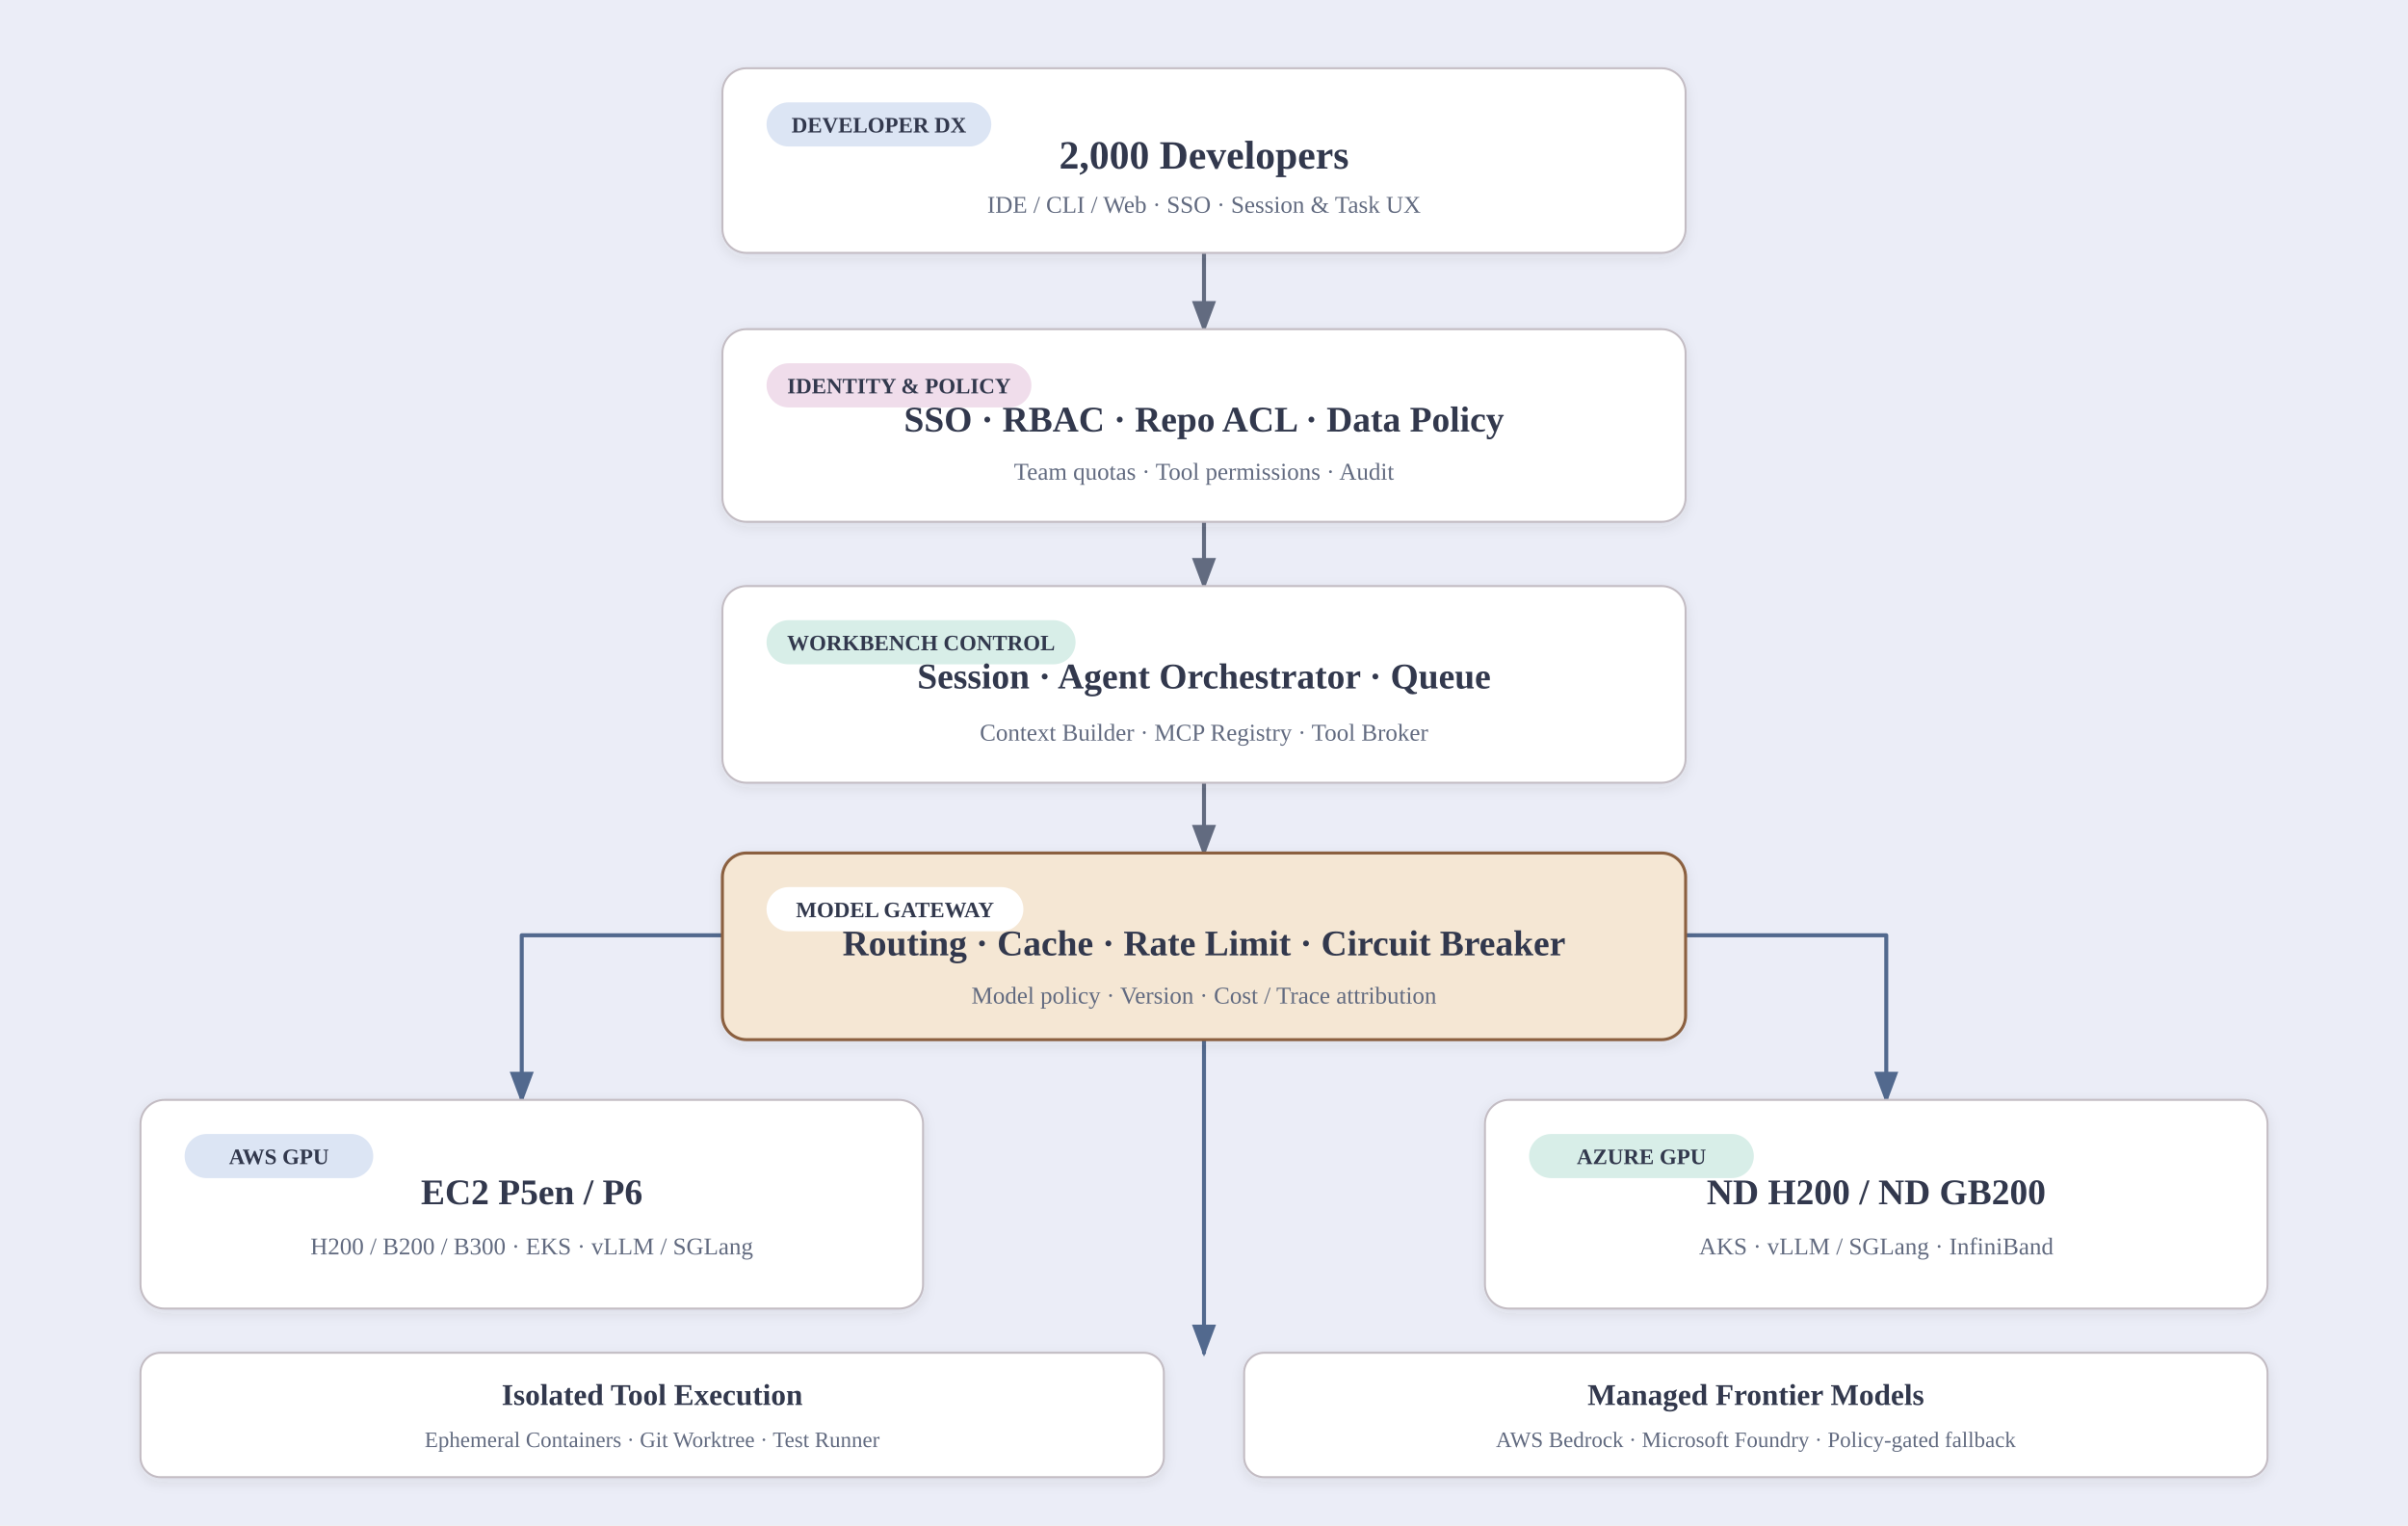
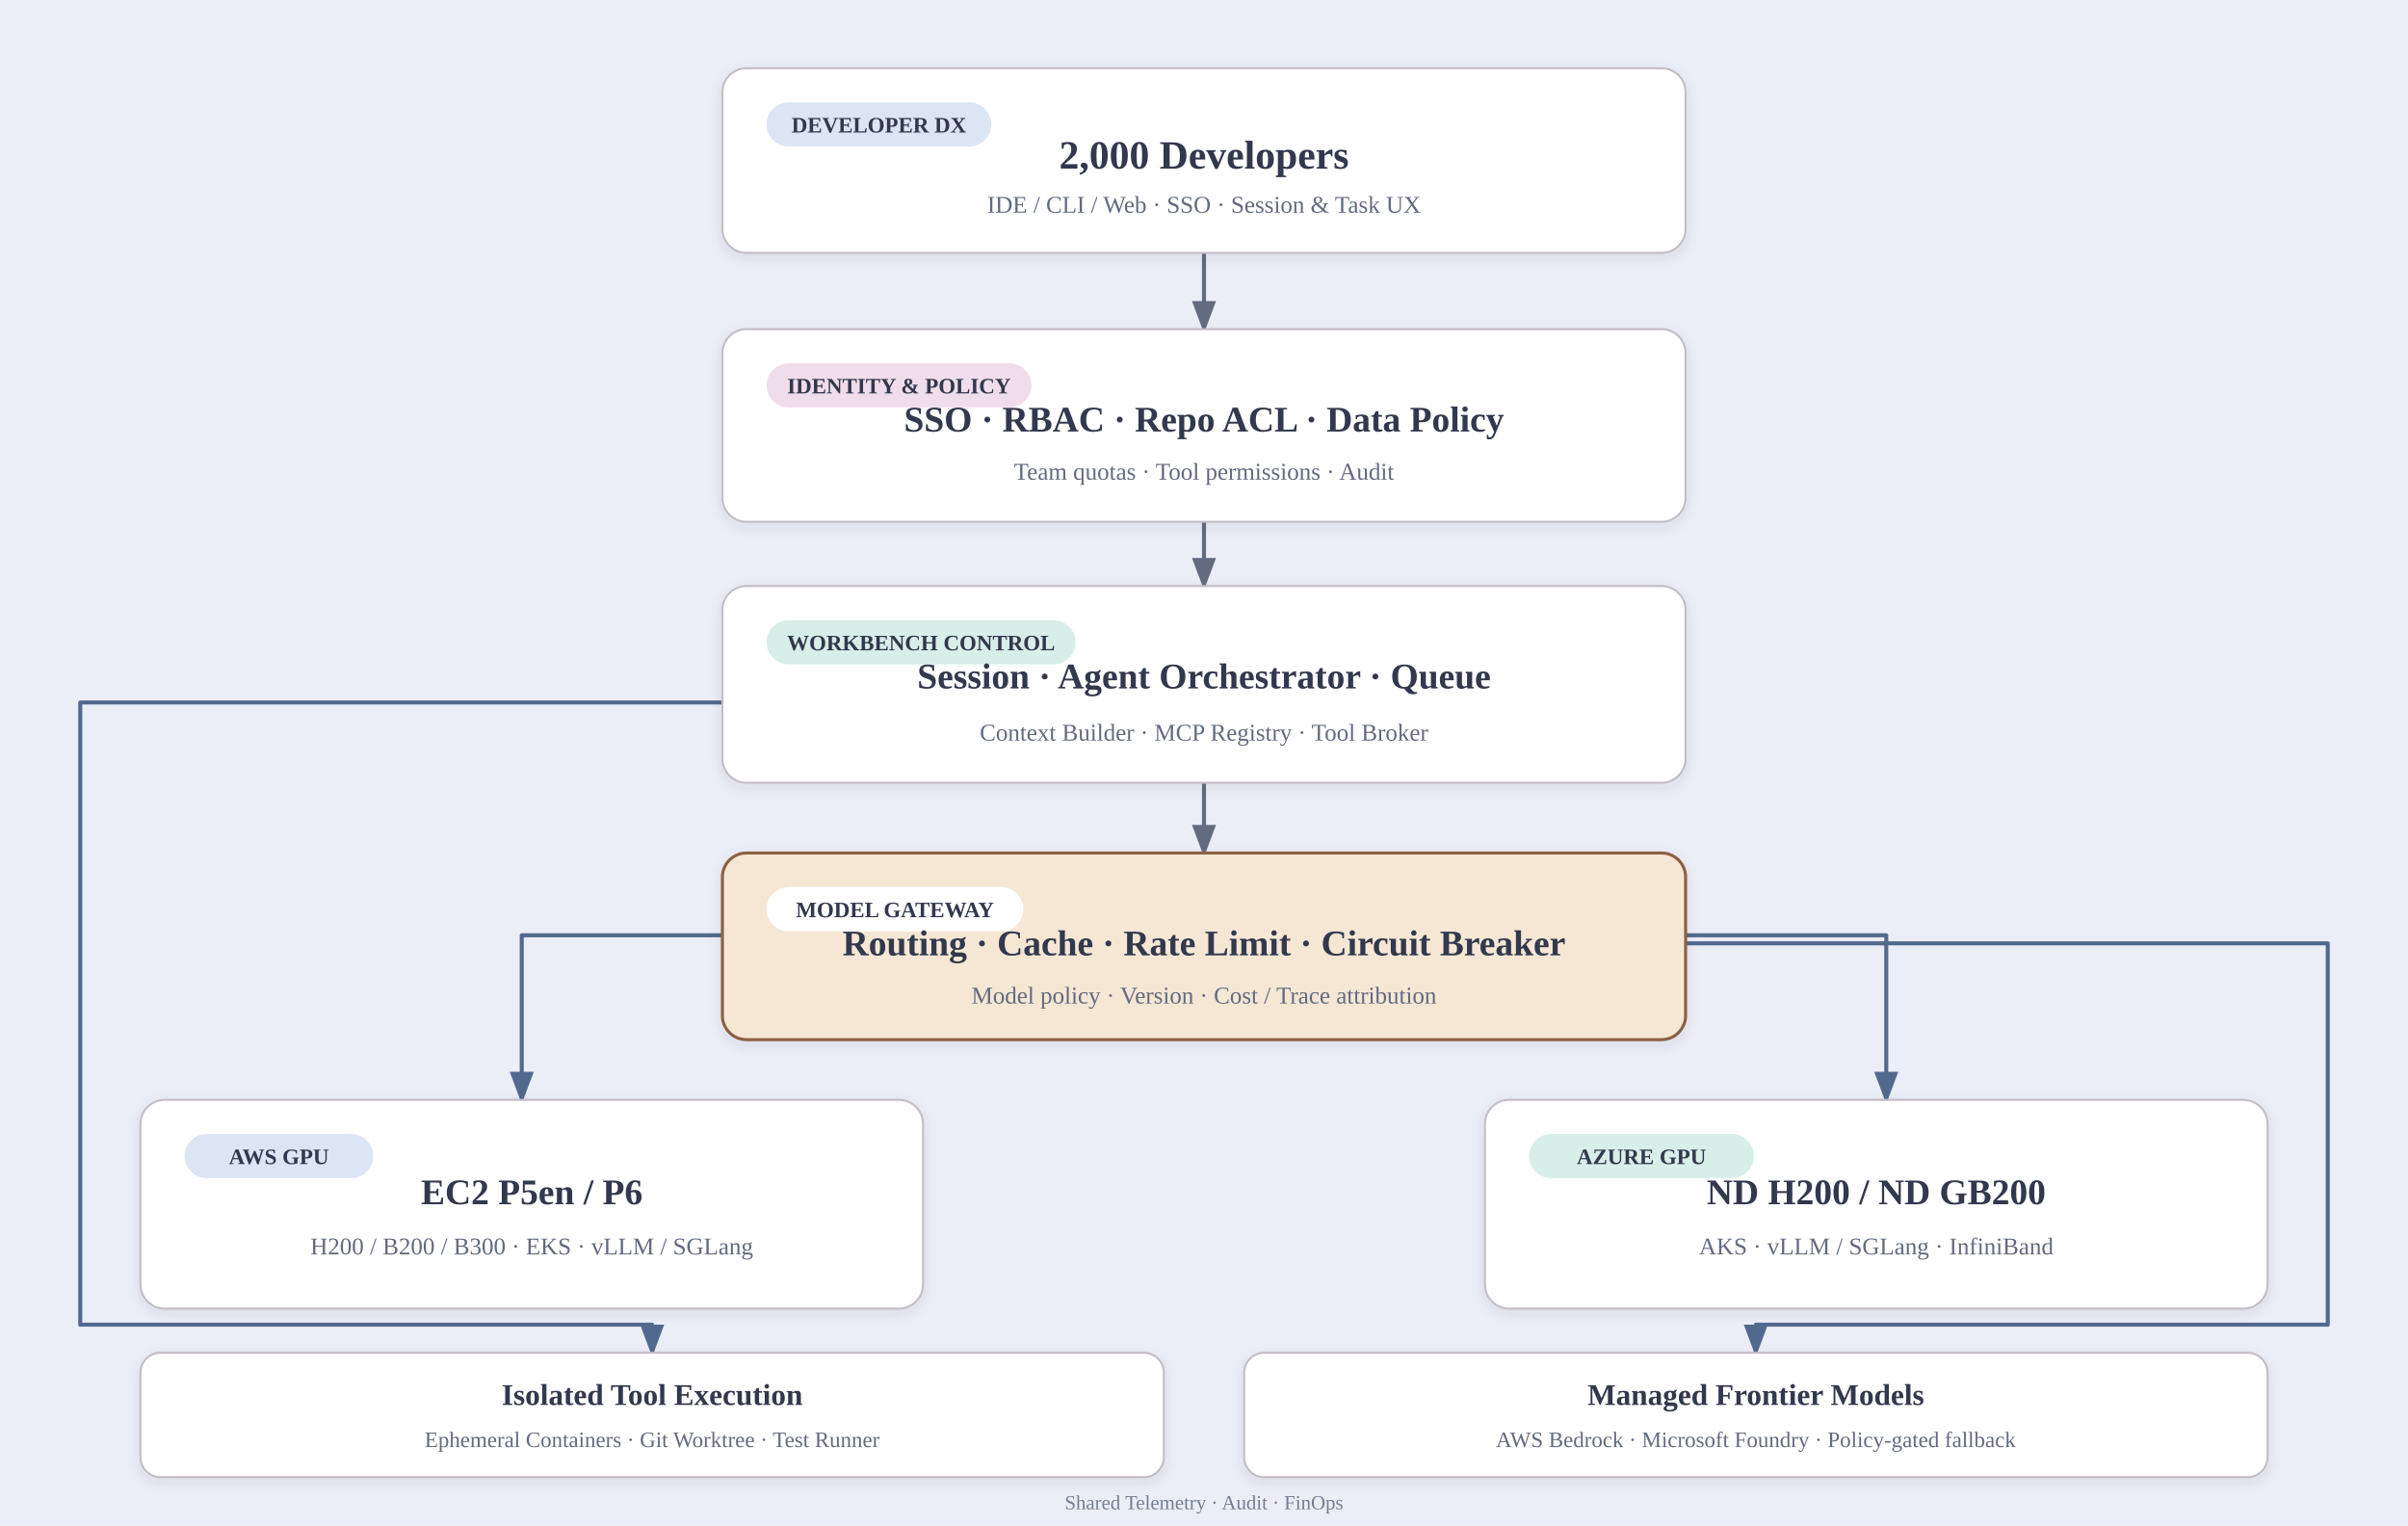
<svg xmlns="http://www.w3.org/2000/svg" width="1200" height="760" viewBox="0 0 1200 760" role="img" aria-labelledby="05-2000-developer-aws-azure-workbench-title 05-2000-developer-aws-azure-workbench-desc">
  <defs>
    <filter id="shadow" x="-12%" y="-12%" width="124%" height="140%" color-interpolation-filters="sRGB">
      <feDropShadow dx="0" dy="2" stdDeviation="3" flood-color="#32394D" flood-opacity=".09" />
    </filter>
    <marker id="arrow" markerWidth="8" markerHeight="6" refX="7" refY="3" orient="auto">
      <path d="M0 0 L8 3 L0 6 Z" fill="#626B80" />
    </marker>
    <marker id="arrow-link" markerWidth="8" markerHeight="6" refX="7" refY="3" orient="auto">
      <path d="M0 0 L8 3 L0 6 Z" fill="#52698E" />
    </marker>
    <marker id="arrow-accent" markerWidth="8" markerHeight="6" refX="7" refY="3" orient="auto">
      <path d="M0 0 L8 3 L0 6 Z" fill="#8B603F" />
    </marker>
  </defs>
  <rect width="1200" height="760" fill="#EBEDF7" />
  <g fill="none" stroke="#626B80" stroke-width="2" stroke-linecap="round" stroke-linejoin="round" marker-end="url(#arrow)">
    <path d="M600 126 V164" />
    <path d="M600 260 V292" />
    <path d="M600 390 V425" />
  </g>
  <g fill="none" stroke="#52698E" stroke-width="2" stroke-linecap="round" stroke-linejoin="round" marker-end="url(#arrow-link)">
    <path d="M470 466 H260 V548" />
    <path d="M730 466 H940 V548" />
-     <path d="M600 518 V674" />
+     <path d="M360 350 H40 V660 H325 V674" />
+     <path d="M840 470 H1160 V660 H875 V674" />
  </g>
  <g filter="url(#shadow)">
    <rect x="360" y="34" width="480" height="92" rx="12" fill="#FFFFFF" stroke="#C3BCC3" />
    <rect x="382" y="51" width="112" height="22" rx="11" fill="#DCE5F4" />
    <text x="438" y="66" text-anchor="middle" font-size="11" font-weight="600" fill="#32394D">DEVELOPER DX</text>
    <text x="600" y="84" text-anchor="middle" font-size="20" font-weight="600" fill="#32394D">2,000 Developers</text>
    <text x="600" y="106" text-anchor="middle" font-size="12" fill="#626B80">IDE / CLI / Web · SSO · Session &amp; Task UX</text>
  </g>
  <g filter="url(#shadow)">
    <rect x="360" y="164" width="480" height="96" rx="12" fill="#FFFFFF" stroke="#C3BCC3" />
    <rect x="382" y="181" width="132" height="22" rx="11" fill="#F0DDEB" />
    <text x="448" y="196" text-anchor="middle" font-size="11" font-weight="600" fill="#32394D">IDENTITY &amp; POLICY</text>
    <text x="600" y="215" text-anchor="middle" font-size="18" font-weight="600" fill="#32394D">SSO · RBAC · Repo ACL · Data Policy</text>
    <text x="600" y="239" text-anchor="middle" font-size="12" fill="#626B80">Team quotas · Tool permissions · Audit</text>
  </g>
  <g filter="url(#shadow)">
    <rect x="360" y="292" width="480" height="98" rx="12" fill="#FFFFFF" stroke="#C3BCC3" />
    <rect x="382" y="309" width="154" height="22" rx="11" fill="#D8EEE8" />
    <text x="459" y="324" text-anchor="middle" font-size="11" font-weight="600" fill="#32394D">WORKBENCH CONTROL</text>
    <text x="600" y="343" text-anchor="middle" font-size="18" font-weight="600" fill="#32394D">Session · Agent Orchestrator · Queue</text>
    <text x="600" y="369" text-anchor="middle" font-size="12" fill="#626B80">Context Builder · MCP Registry · Tool Broker</text>
  </g>
  <g filter="url(#shadow)">
    <rect x="360" y="425" width="480" height="93" rx="12" fill="#F5E7D4" stroke="#8B603F" stroke-width="1.5" />
    <rect x="382" y="442" width="128" height="22" rx="11" fill="#FFFFFF" />
    <text x="446" y="457" text-anchor="middle" font-size="11" font-weight="600" fill="#32394D">MODEL GATEWAY</text>
    <text x="600" y="476" text-anchor="middle" font-size="18" font-weight="600" fill="#32394D">Routing · Cache · Rate Limit · Circuit Breaker</text>
    <text x="600" y="500" text-anchor="middle" font-size="12" fill="#626B80">Model policy · Version · Cost / Trace attribution</text>
  </g>
  <g filter="url(#shadow)">
    <rect x="70" y="548" width="390" height="104" rx="12" fill="#FFFFFF" stroke="#C3BCC3" />
    <rect x="92" y="565" width="94" height="22" rx="11" fill="#DCE5F4" />
    <text x="139" y="580" text-anchor="middle" font-size="11" font-weight="600" fill="#32394D">AWS GPU</text>
    <text x="265" y="600" text-anchor="middle" font-size="18" font-weight="600" fill="#32394D">EC2 P5en / P6</text>
    <text x="265" y="625" text-anchor="middle" font-size="12" fill="#626B80">H200 / B200 / B300 · EKS · vLLM / SGLang</text>
  </g>
  <g filter="url(#shadow)">
    <rect x="740" y="548" width="390" height="104" rx="12" fill="#FFFFFF" stroke="#C3BCC3" />
    <rect x="762" y="565" width="112" height="22" rx="11" fill="#D8EEE8" />
    <text x="818" y="580" text-anchor="middle" font-size="11" font-weight="600" fill="#32394D">AZURE GPU</text>
    <text x="935" y="600" text-anchor="middle" font-size="18" font-weight="600" fill="#32394D">ND H200 / ND GB200</text>
    <text x="935" y="625" text-anchor="middle" font-size="12" fill="#626B80">AKS · vLLM / SGLang · InfiniBand</text>
  </g>
  <g filter="url(#shadow)">
    <rect x="70" y="674" width="510" height="62" rx="10" fill="#FFFFFF" stroke="#C3BCC3" />
    <text x="325" y="700" text-anchor="middle" font-size="15" font-weight="600" fill="#32394D">Isolated Tool Execution</text>
    <text x="325" y="721" text-anchor="middle" font-size="11" fill="#626B80">Ephemeral Containers · Git Worktree · Test Runner</text>
  </g>
  <g filter="url(#shadow)">
    <rect x="620" y="674" width="510" height="62" rx="10" fill="#FFFFFF" stroke="#C3BCC3" />
    <text x="875" y="700" text-anchor="middle" font-size="15" font-weight="600" fill="#32394D">Managed Frontier Models</text>
    <text x="875" y="721" text-anchor="middle" font-size="11" fill="#626B80">AWS Bedrock · Microsoft Foundry · Policy-gated fallback</text>
  </g>
+   <text x="600" y="752" text-anchor="middle" font-size="10" fill="#747D91">Shared Telemetry · Audit · FinOps</text>
</svg>
